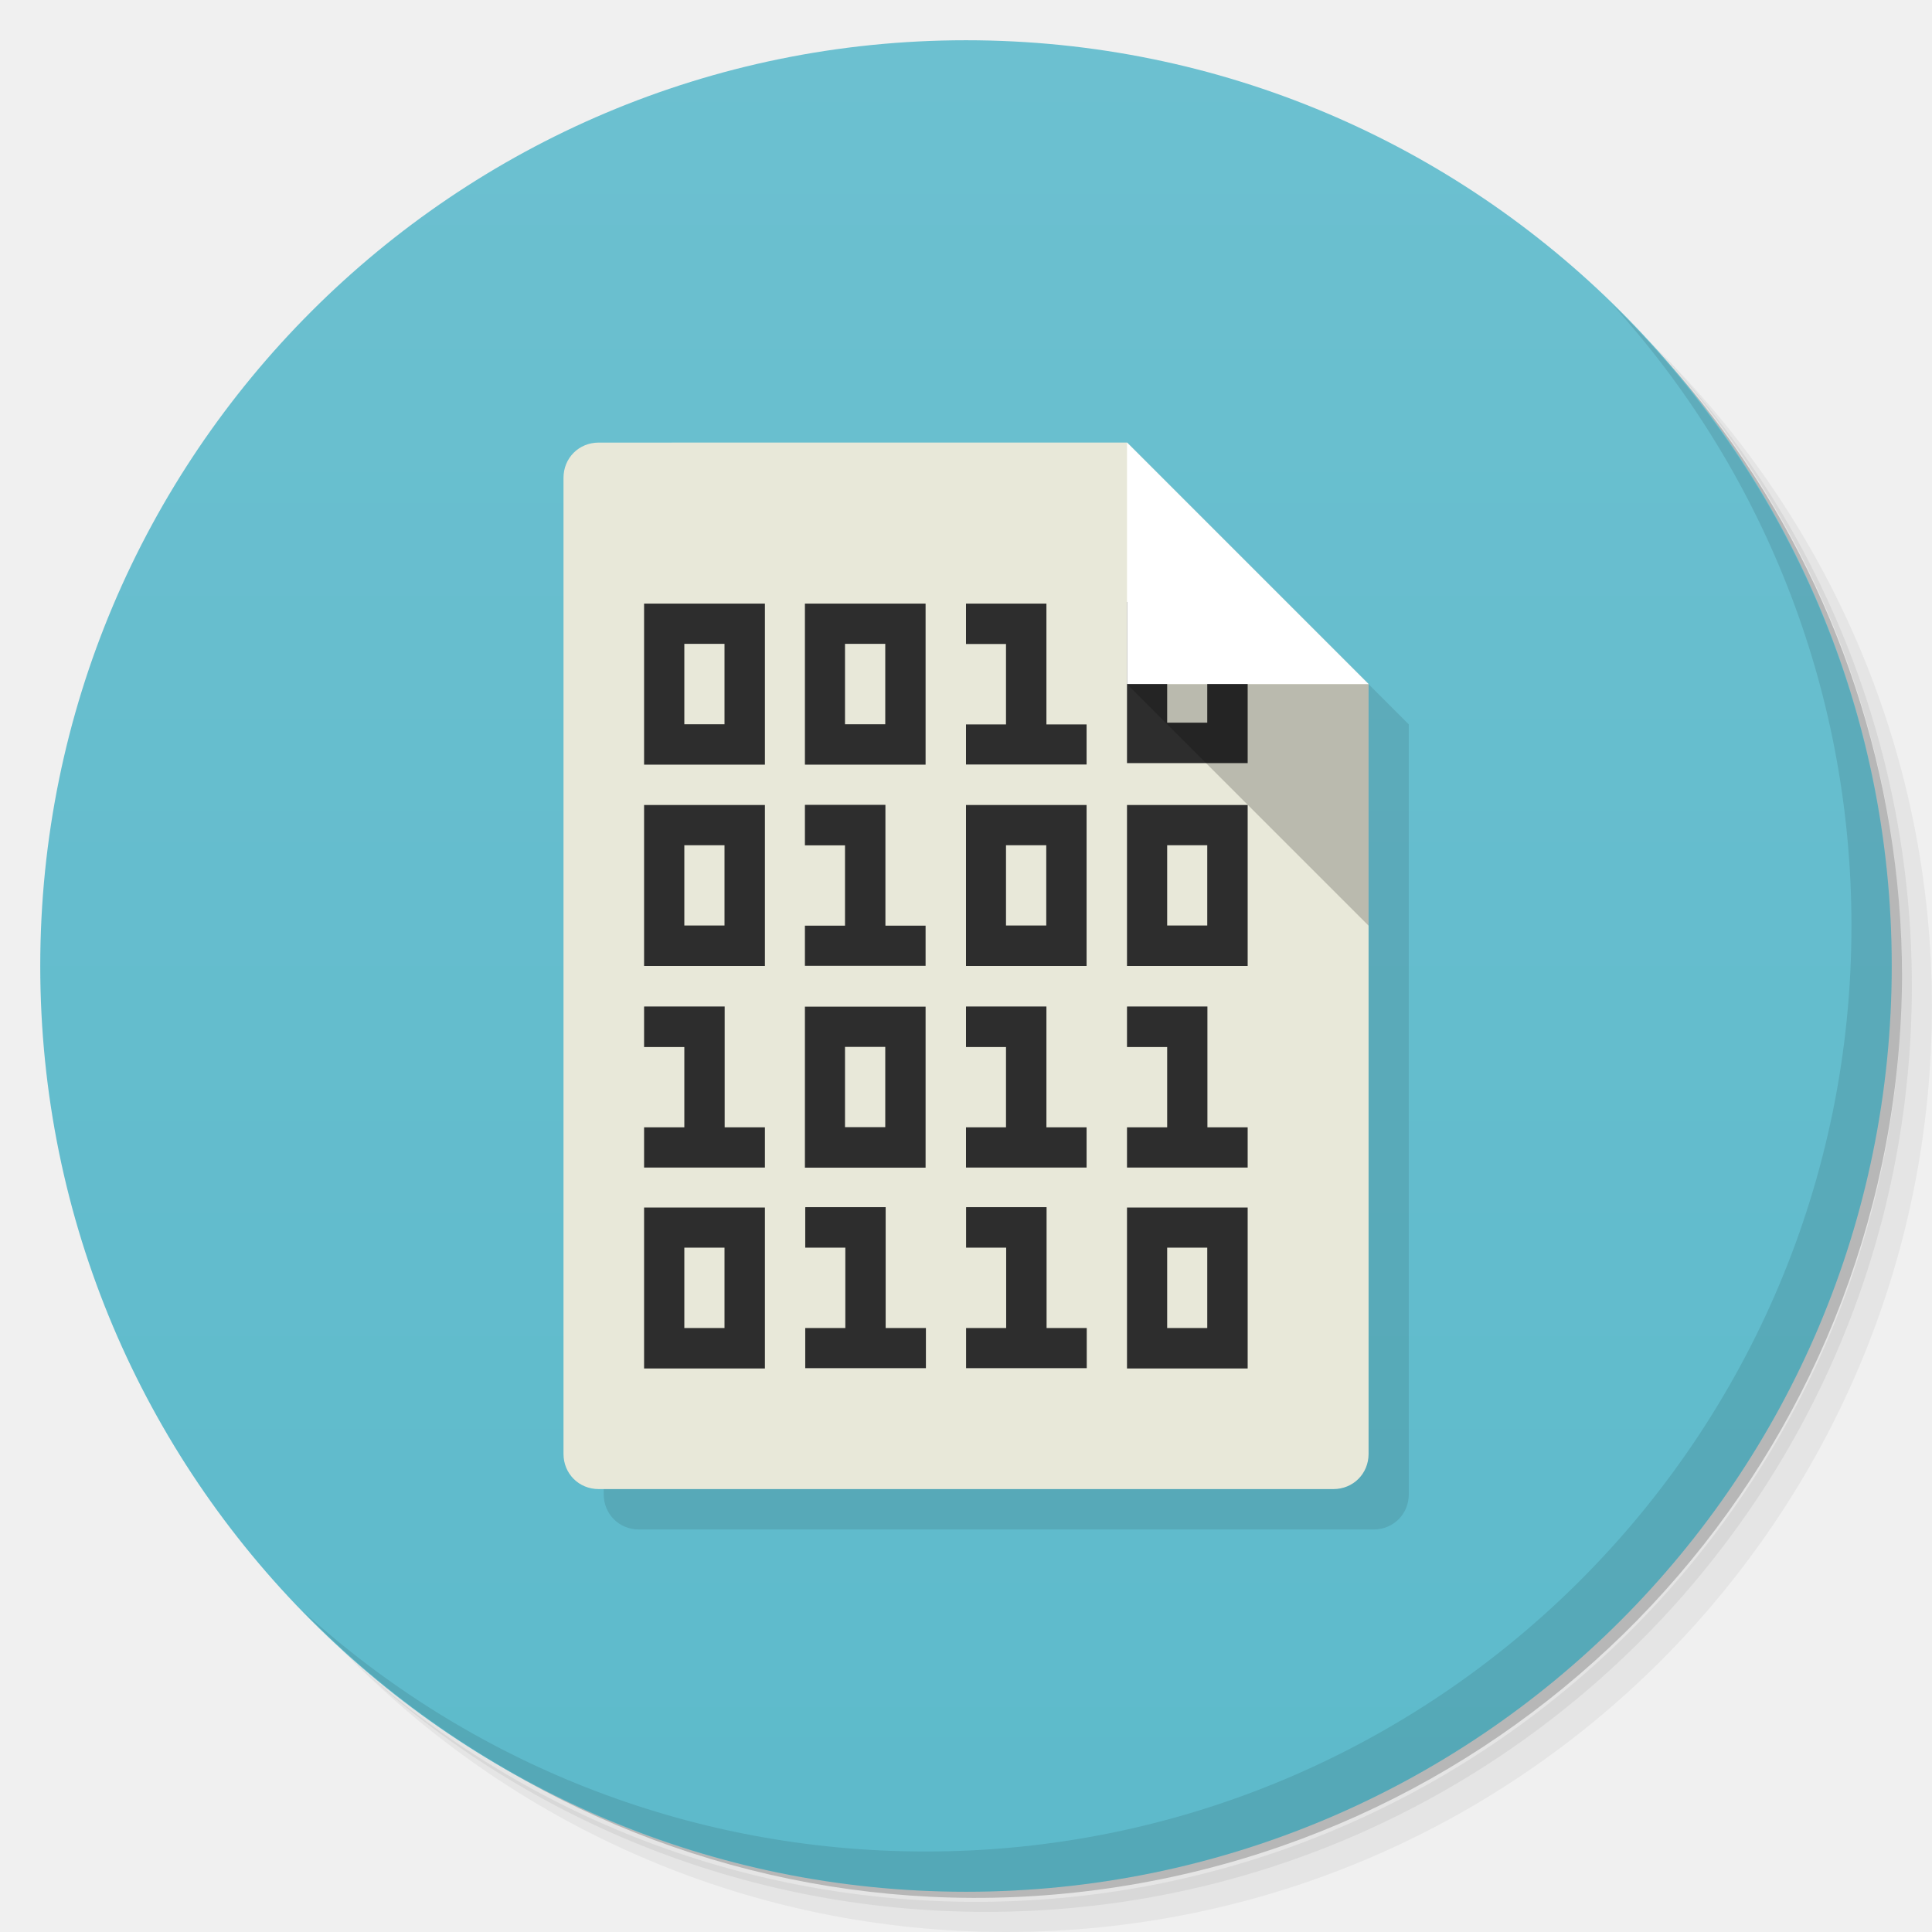
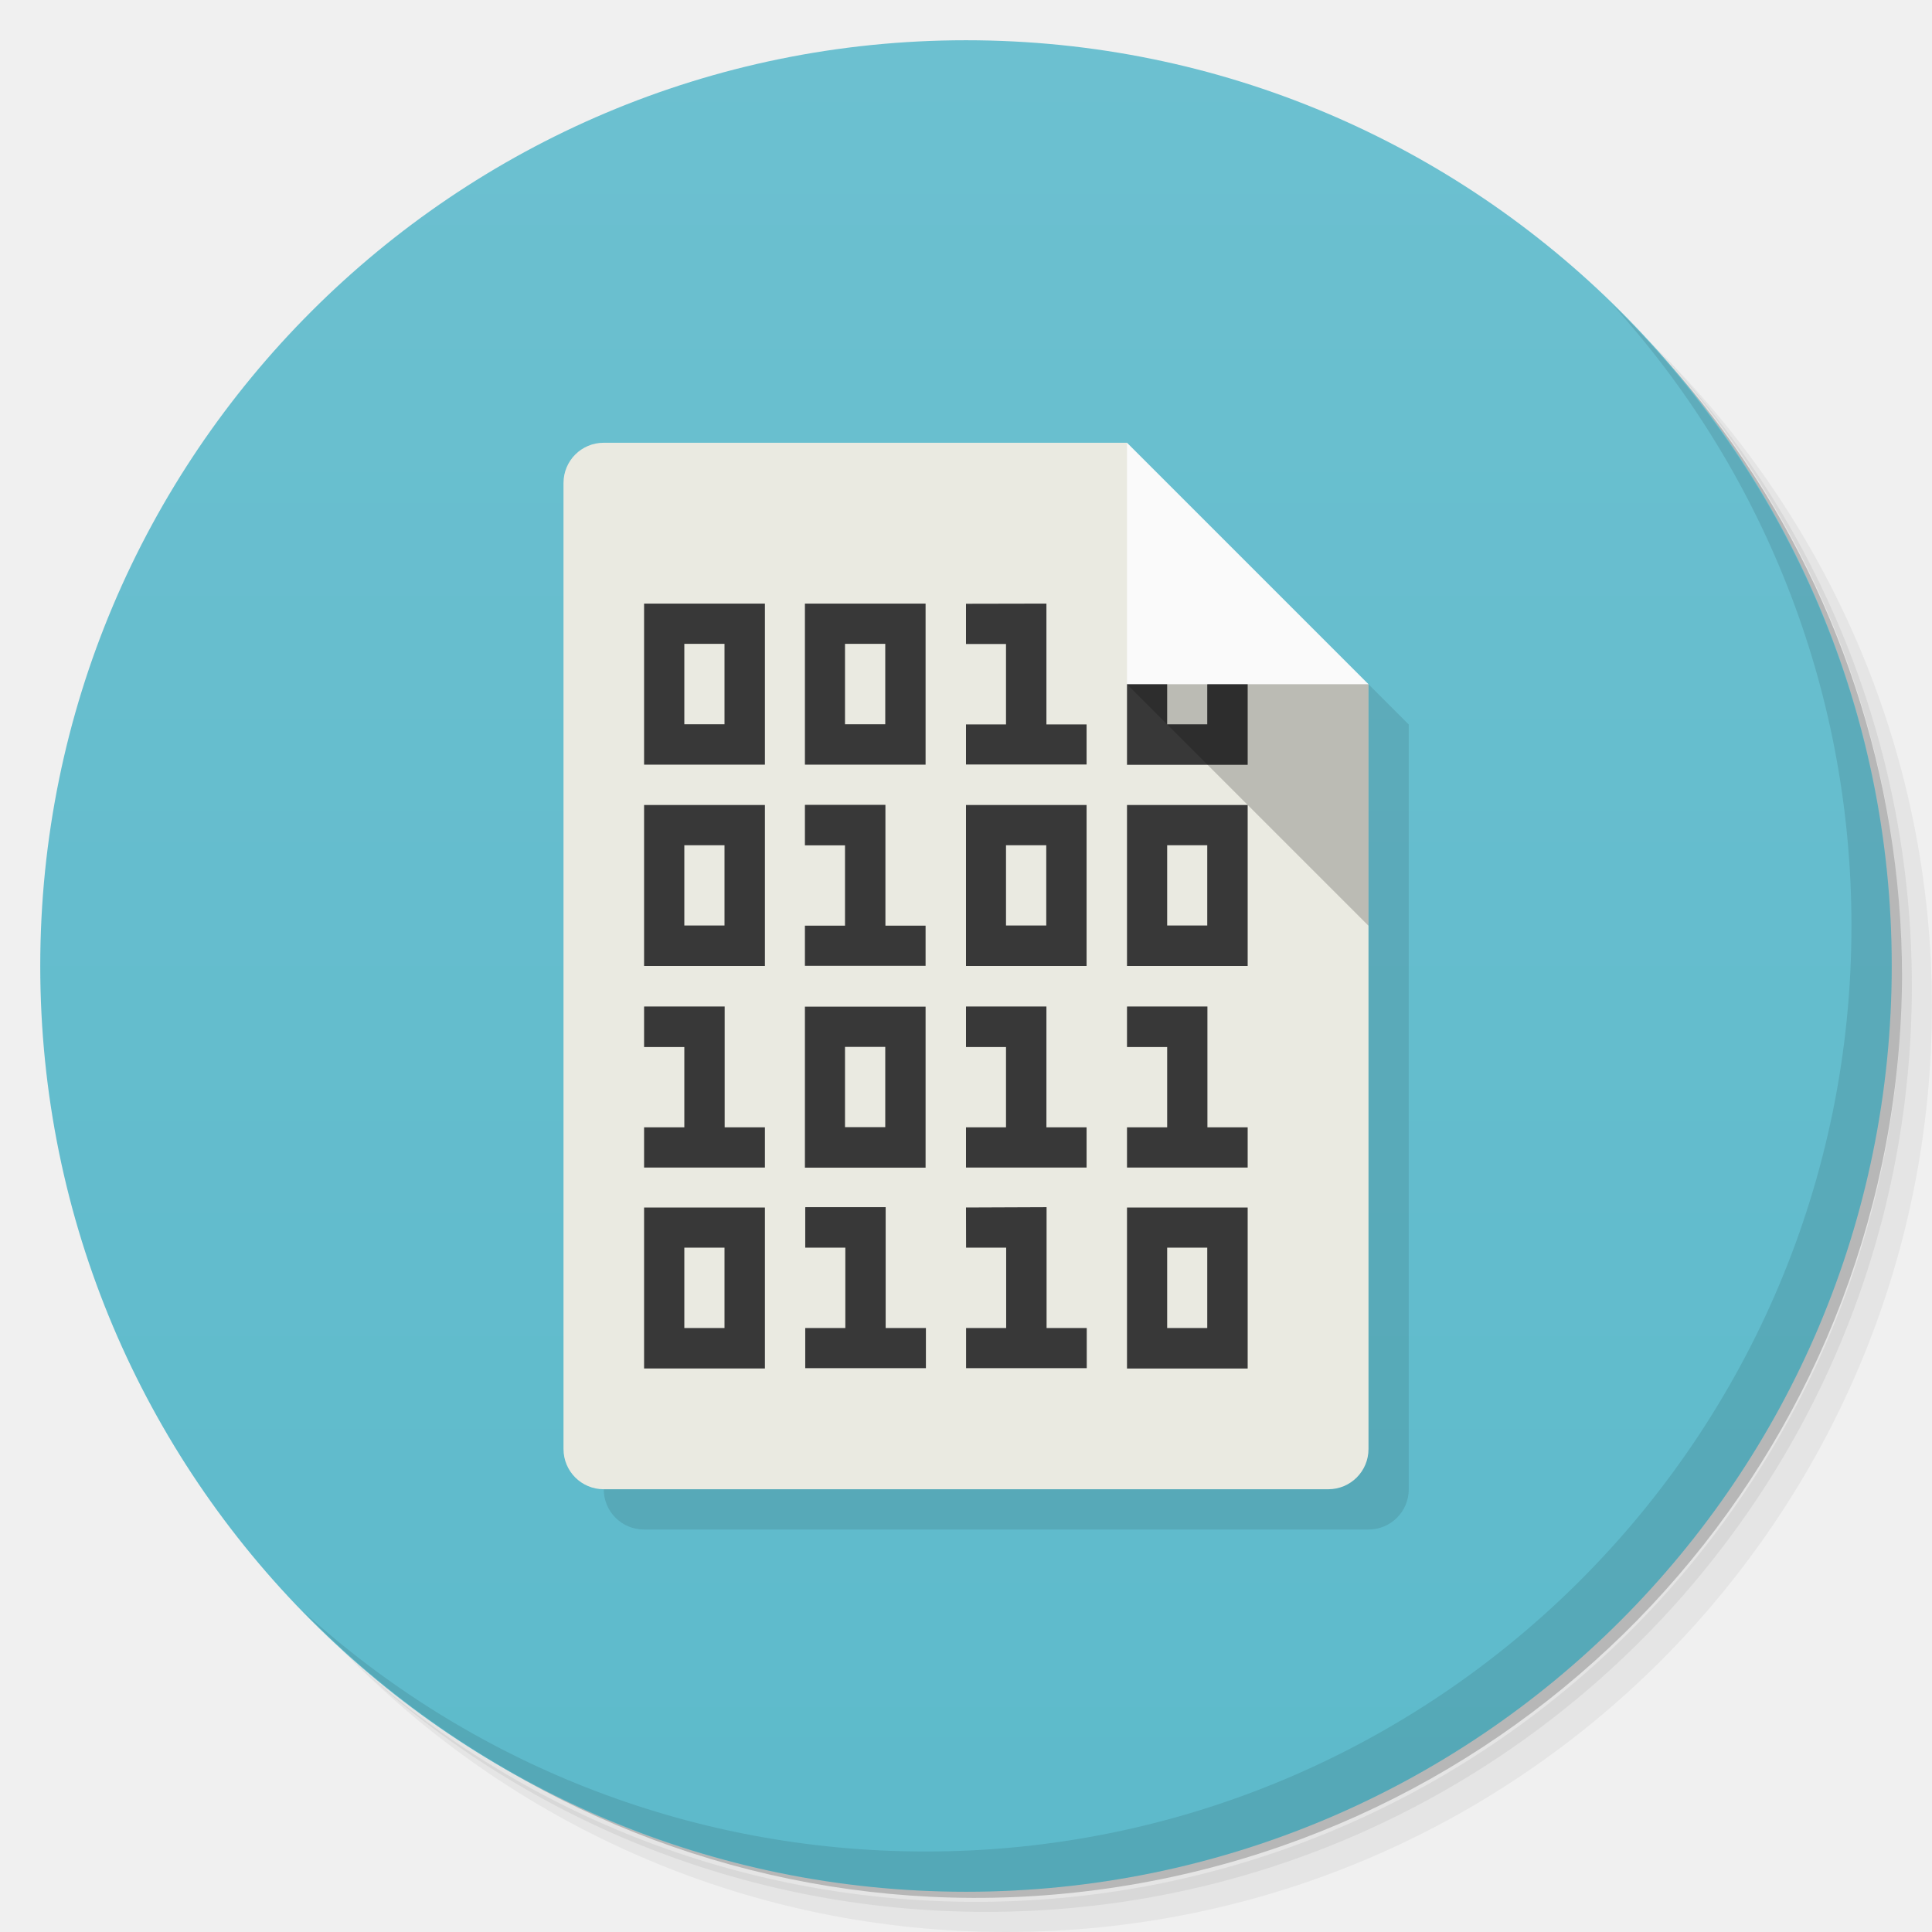
<svg xmlns="http://www.w3.org/2000/svg" version="1.1" viewBox="0 0 48 48">
  <defs>
    <linearGradient id="bg" x1="1" x2="47" gradientTransform="matrix(0 -1 1 0 -1.5e-6 48)" gradientUnits="userSpaceOnUse">
      <stop style="stop-color:#5dbacb" offset="0" />
      <stop style="stop-color:#6cc0d0" offset="1" />
    </linearGradient>
  </defs>
  <path d="m36.31 5c5.859 4.062 9.688 10.831 9.688 18.5 0 12.426-10.07 22.5-22.5 22.5-7.669 0-14.438-3.828-18.5-9.688 1.037 1.822 2.306 3.499 3.781 4.969 4.085 3.712 9.514 5.969 15.469 5.969 12.703 0 23-10.298 23-23 0-5.954-2.256-11.384-5.969-15.469-1.469-1.475-3.147-2.744-4.969-3.781zm4.969 3.781c3.854 4.113 6.219 9.637 6.219 15.719 0 12.703-10.297 23-23 23-6.081 0-11.606-2.364-15.719-6.219 4.16 4.144 9.883 6.719 16.219 6.719 12.703 0 23-10.298 23-23 0-6.335-2.575-12.06-6.719-16.219z" style="opacity:.05" />
  <path d="m41.28 8.781c3.712 4.085 5.969 9.514 5.969 15.469 0 12.703-10.297 23-23 23-5.954 0-11.384-2.256-15.469-5.969 4.113 3.854 9.637 6.219 15.719 6.219 12.703 0 23-10.298 23-23 0-6.081-2.364-11.606-6.219-15.719z" style="opacity:.1" />
  <path d="m31.25 2.375c8.615 3.154 14.75 11.417 14.75 21.13 0 12.426-10.07 22.5-22.5 22.5-9.708 0-17.971-6.135-21.12-14.75a23 23 0 0 0 44.875-7 23 23 0 0 0-16-21.875z" style="opacity:.2" />
  <path d="m24 1c12.703 0 23 10.297 23 23s-10.297 23-23 23-23-10.297-23-23 10.297-23 23-23z" style="fill:url(#bg)" />
+   <path d="m15 37c0 0.554 0.446 1 1 1h18c0.554 0 1-0.446 1-1v-19l-1-1z" style="opacity:.1" />
  <path d="m40.03 7.531c3.712 4.084 5.969 9.514 5.969 15.469 0 12.703-10.297 23-23 23-5.954 0-11.384-2.256-15.469-5.969 4.178 4.291 10.01 6.969 16.469 6.969 12.703 0 23-10.298 23-23 0-6.462-2.677-12.291-6.969-16.469z" style="opacity:.1" />
-   <path d="m14.999 12.874v24.25c0 0.493 0.383 0.875 0.875 0.875h18.252c0.493 0 0.875-0.383 0.875-0.875v-19.127l-5.999-5.999z" style="opacity:.1" />
-   <path d="m14.875 10.996c-0.493 0-0.875 0.383-0.875 0.875v24.25c0 0.493 0.383 0.875 0.875 0.875h18.252c0.493 0 0.875-0.383 0.875-0.875v-19.127l-5.999-5.999" style="fill:#e8e8d9" />
-   <path d="m28 14.957v4.002h2.998v-4.002h-2.998zm-11.998 0.039v0.004 3.998h3.002v-4.002h-3.002zm3.996 0v0.004 3.998h2.998v-4.002h-2.998zm4.004 0-0.002 0.004v1h0.994v1.998h-0.994v0.996h2.996v-0.996h-0.998v-3.002h-1.996zm4.996 0.961h0.996v1.998h-0.996v-1.998zm-11.996 0.039h0.998v1.998h-0.998v-1.998zm3.992 0h1v1.998h-1v-1.998zm-0.992 4-0.004 0.008v0.998h0.996v1.996h-0.996v0.998h2.998v-0.998h-0.998v-3.002h-1.996zm-4 0.004v0.004 3.996h3.002v-4h-3.002zm7.998 0v0.004 3.996h2.996v-4h-2.996zm4 0v0.004 3.996h2.998v-4h-2.998zm-10.998 1h0.998v1.994h-0.998v-1.994zm7.992 0h1v1.994h-1v-1.994zm4.004 0h0.996v1.994h-0.996v-1.994zm-12.992 4.006-0.004 0.008v1h1v1.994h-1v1h3.002v-1h-1v-3.002h-1.998zm7.996 0-0.002 0.008v1h0.994v1.994h-0.994v1h2.996v-1h-0.998v-3.002h-1.996zm4.002 0-0.004 0.008v1h0.998v1.994h-0.998v1h2.998v-1h-1v-3.002h-1.994zm-8.006 0.004v0.004 3.996h2.998v-4h-2.998zm0.996 1h1v1.994h-1v-1.994zm-0.984 3.982-0.004 0.008v0.998h0.996v1.996h-0.996v0.998h2.998v-0.998h-1v-3.002h-1.994zm3.996 0-0.004 0.008v0.998h0.996v1.996h-0.996v0.998h2.998v-0.998h-0.998v-3.002h-1.996zm-8.004 0.008v0.002 3.998h3.002v-4h-3.002zm11.998 0v0.002 3.998h2.998v-4h-2.998zm-10.998 0.998h0.998v1.996h-0.998v-1.996zm11.996 0h0.996v1.996h-0.996v-1.996z" style="fill:#2d2d2d" />
-   <path d="m28 10.996v5.999h5.999" style="fill:#fff" />
-   <path d="m34.002 22.998v-5.999h-5.999" style="fill-opacity:.2" />
+   <path d="m15 11h13l2 4 4 2v19c0 0.554-0.446 1-1 1h-18c-0.554 0-1-0.446-1-1v-24c0-0.554 0.446-1 1-1z" style="fill:#eaeae1" />
+   <path d="m16.002 14.996v4.002h3.002v-4.002zm3.996 0v4.002h2.998v-4.002zm4.002 0.004v1h0.994v1.998h-0.994v0.996h2.996v-0.996h-0.998v-3.002zm-6.998 0.996h0.998v1.998h-0.998zm3.992 0h1v1.998h-1zm7.006 1.004v2.002h2.998v-3.002l-1.004 1v0.996h-0.996v-1.996zm-7.998 2.996-0.004 0.008v0.998h0.996v1.996h-0.996v0.998h2.998v-0.998h-0.998v-3.002zm-4 0.004v4h3.002v-4zm7.998 6e-6v4h2.996v-4zm4 0v4h2.998v-4zm-10.998 1h0.998v1.994h-0.998zm7.992 0h1v1.994h-1zm4.004 0h0.996v1.994h-0.996zm-12.992 4.006-0.004 0.008v1h1v1.994h-1v1h3.002v-1h-1v-3.002zm7.996 0-2e-3 0.008v1h0.994v1.994h-0.994v1h2.996v-1h-0.998v-3.002zm4.002 0-0.004 0.008v1h0.998v1.994h-0.998v1h2.998v-1h-1v-3.002zm-8.006 0.004v4h2.998v-4zm0.996 1h1v1.994h-1zm-0.984 3.982-0.004 0.008v0.998h0.996v1.996h-0.996v0.998h2.998v-0.998h-1v-3.002zm5.992 0-2.002 0.008 2e-3 0.998h0.996v1.996h-0.996v0.998h2.998v-0.998h-0.998zm-10 0.008v4h3.002v-4zm11.998 1.2e-5v4h2.998v-4zm-10.998 0.998h0.998v1.996h-0.998zm11.996 0h0.996v1.996h-0.996z" style="fill:#383838" />
+   <path d="m28 11v6h6z" style="fill:#fafafa" />
+   <path d="m34 23v-6h-6" style="opacity:.2" />
</svg>
